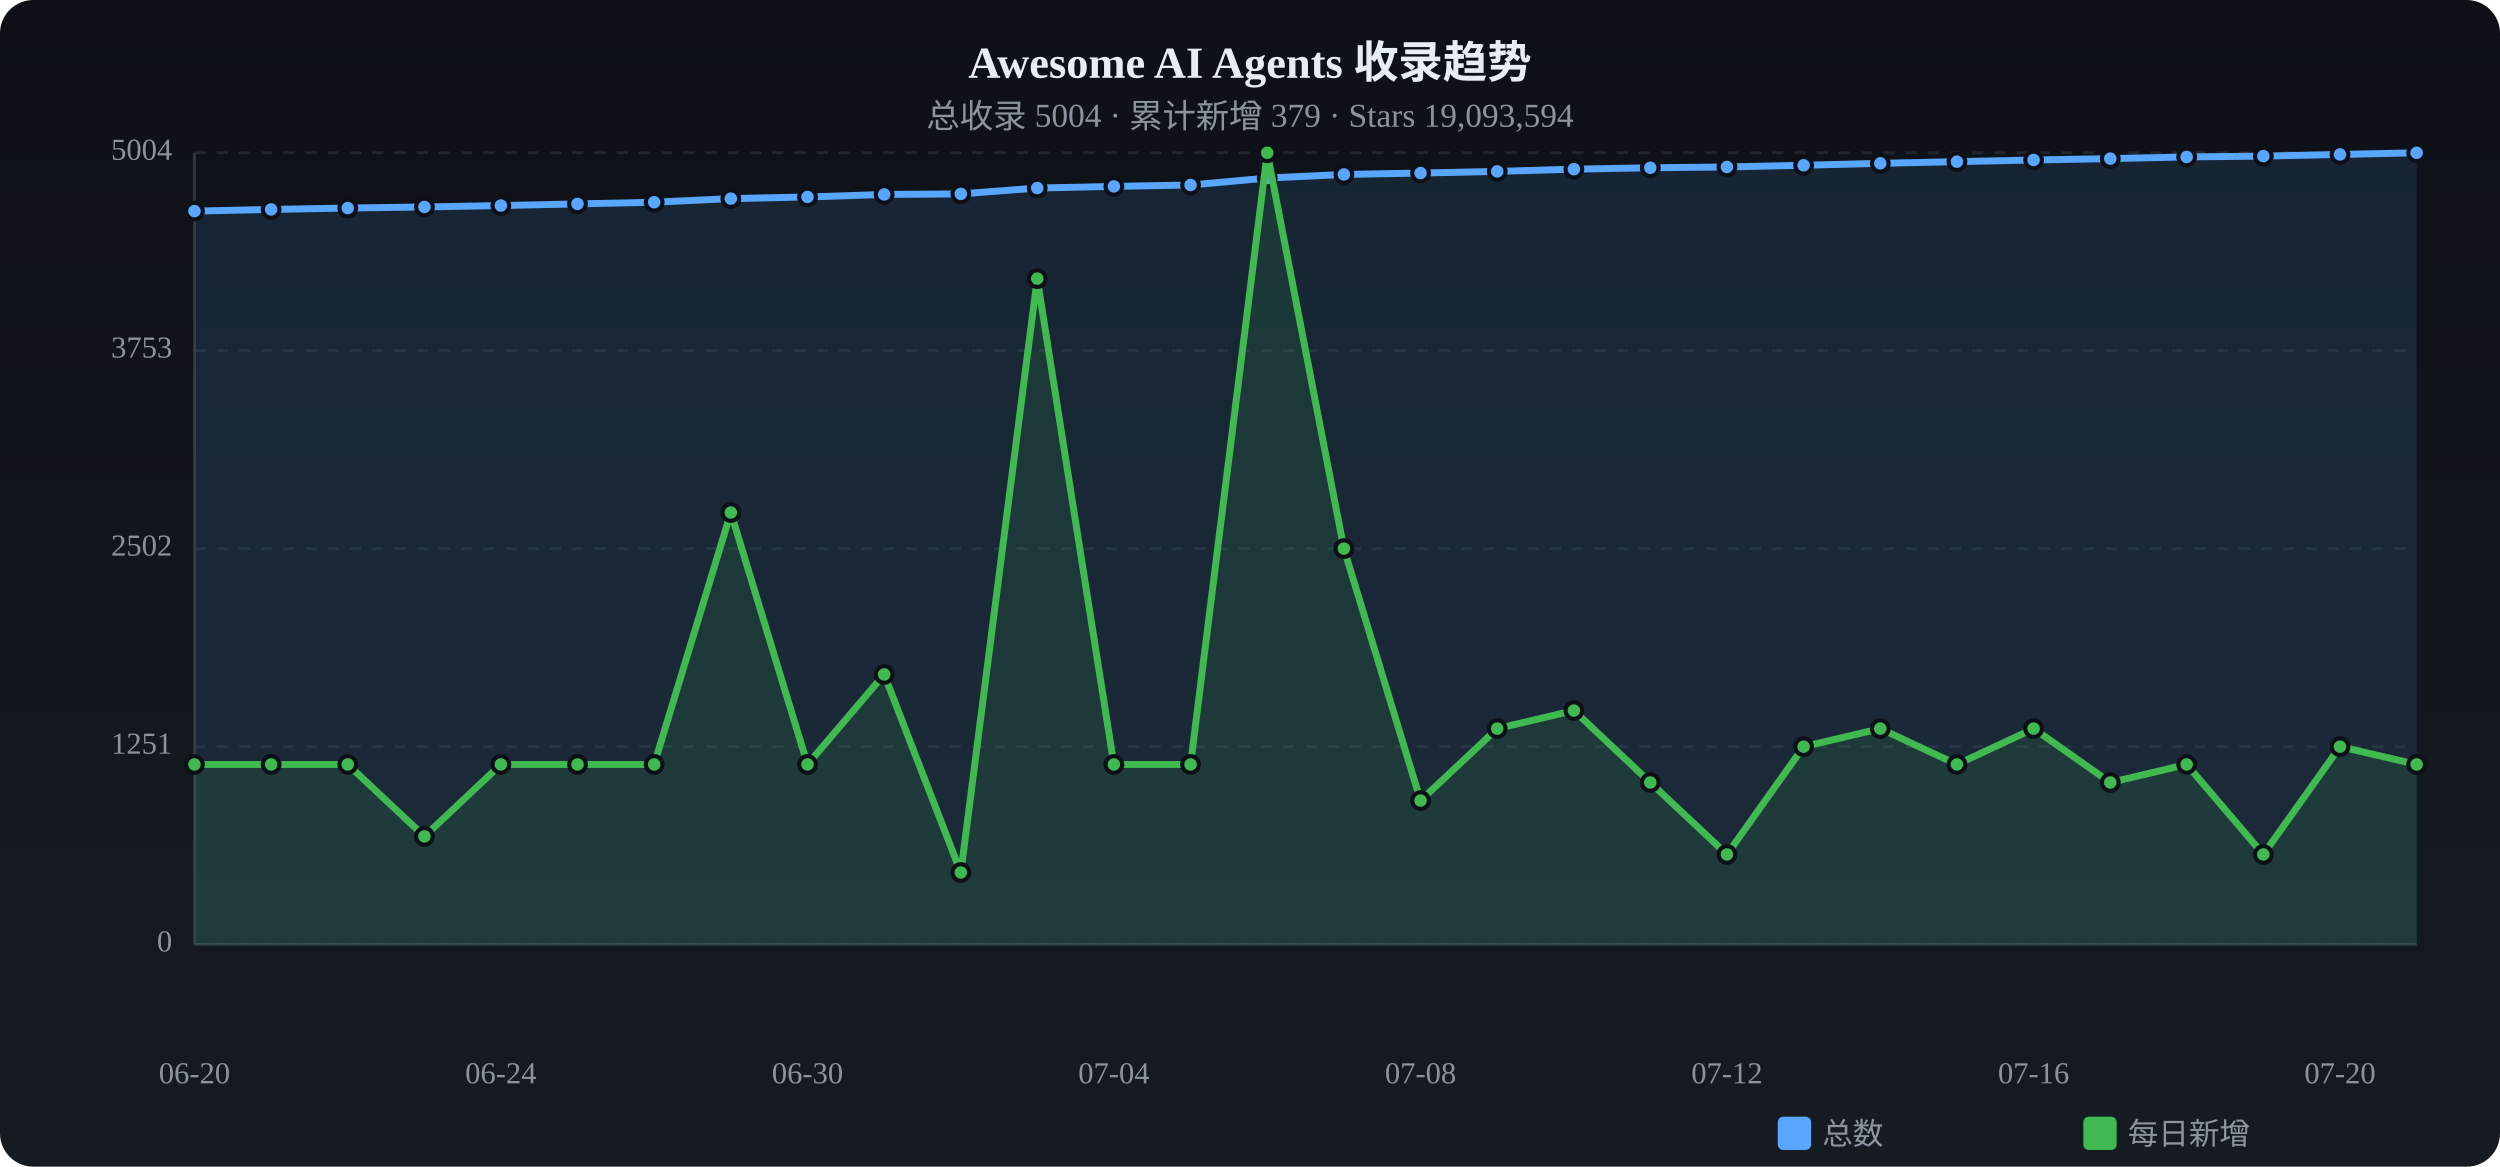
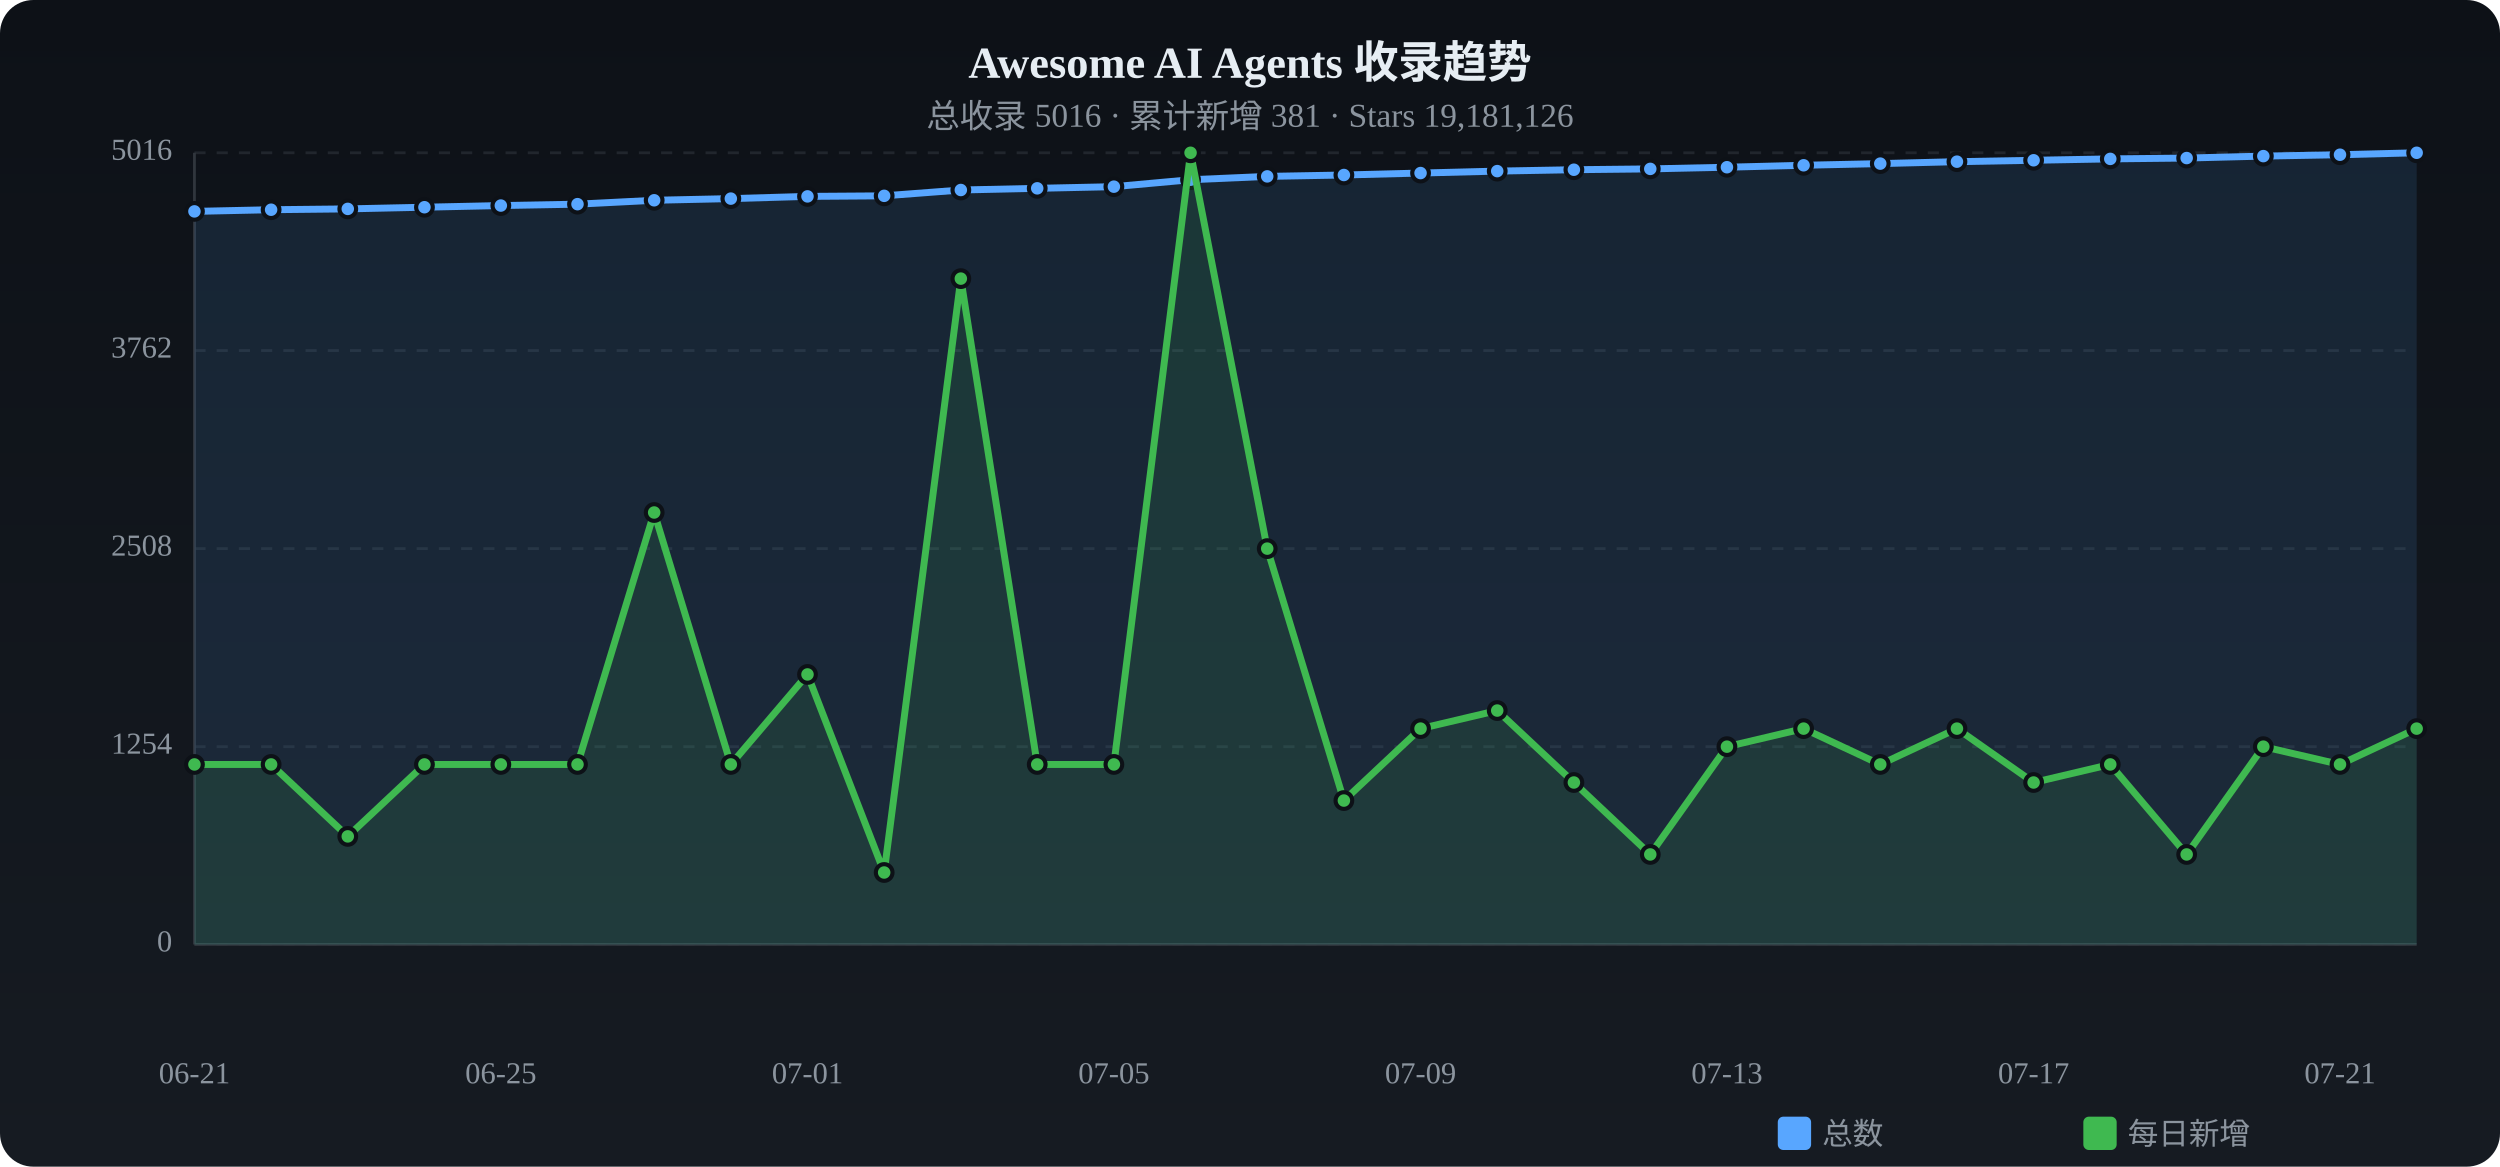
<svg xmlns="http://www.w3.org/2000/svg" viewBox="0 0 900 420" width="900" height="420">
  <defs>
    <linearGradient id="tbg" x1="0%" y1="0%" x2="0%" y2="100%">
      <stop offset="0%" stop-color="#0d1117" />
      <stop offset="100%" stop-color="#161b22" />
    </linearGradient>
  </defs>
  <rect width="900" height="420" rx="12" fill="url(#tbg)" />
  <text x="450.0" y="28" text-anchor="middle" fill="#e6edf3" font-size="16" font-weight="bold">Awesome AI Agents 收录趋势</text>
-   <text x="450.0" y="46" text-anchor="middle" fill="#8b949e" font-size="12">总收录 5004 · 累计新增 379 · Stars 19,093,594</text>
+   <text x="450.0" y="46" text-anchor="middle" fill="#8b949e" font-size="12">总收录 5016 · 累计新增 381 · Stars 19,181,126</text>
  <text x="62" y="340.0" text-anchor="end" fill="#8b949e" font-size="11" dominant-baseline="middle">0</text>
  <line x1="70" y1="340.0" x2="870" y2="340.0" stroke="#21262d" stroke-dasharray="4 4" />
-   <text x="62" y="268.8" text-anchor="end" fill="#8b949e" font-size="11" dominant-baseline="middle">1251</text>
+   <text x="62" y="268.8" text-anchor="end" fill="#8b949e" font-size="11" dominant-baseline="middle">1254</text>
  <line x1="70" y1="268.8" x2="870" y2="268.8" stroke="#21262d" stroke-dasharray="4 4" />
-   <text x="62" y="197.5" text-anchor="end" fill="#8b949e" font-size="11" dominant-baseline="middle">2502</text>
+   <text x="62" y="197.5" text-anchor="end" fill="#8b949e" font-size="11" dominant-baseline="middle">2508</text>
  <line x1="70" y1="197.5" x2="870" y2="197.5" stroke="#21262d" stroke-dasharray="4 4" />
-   <text x="62" y="126.2" text-anchor="end" fill="#8b949e" font-size="11" dominant-baseline="middle">3753</text>
+   <text x="62" y="126.2" text-anchor="end" fill="#8b949e" font-size="11" dominant-baseline="middle">3762</text>
  <line x1="70" y1="126.2" x2="870" y2="126.2" stroke="#21262d" stroke-dasharray="4 4" />
-   <text x="62" y="55.0" text-anchor="end" fill="#8b949e" font-size="11" dominant-baseline="middle">5004</text>
+   <text x="62" y="55.0" text-anchor="end" fill="#8b949e" font-size="11" dominant-baseline="middle">5016</text>
  <line x1="70" y1="55.0" x2="870" y2="55.0" stroke="#21262d" stroke-dasharray="4 4" />
  <line x1="70" y1="55" x2="70" y2="340" stroke="#30363d" />
  <line x1="70" y1="340" x2="870" y2="340" stroke="#30363d" />
-   <path d="M70.0,76.0 L97.6,75.4 L125.2,74.9 L152.8,74.5 L180.3,74.0 L207.9,73.4 L235.5,72.8 L263.1,71.5 L290.7,70.9 L318.3,70.0 L345.9,69.8 L373.4,67.7 L401.0,67.1 L428.6,66.6 L456.2,64.1 L483.8,62.8 L511.4,62.3 L539.0,61.7 L566.6,60.9 L594.1,60.4 L621.7,60.1 L649.3,59.5 L676.9,58.8 L704.5,58.2 L732.1,57.6 L759.7,57.1 L787.2,56.5 L814.8,56.2 L842.4,55.6 L870.0,55.0 L870.0,340 L70.0,340 Z" fill="#58a6ff" opacity="0.12" />
-   <polyline points="70.0,76.0 97.6,75.4 125.2,74.9 152.8,74.5 180.3,74.0 207.9,73.4 235.5,72.8 263.1,71.5 290.7,70.9 318.3,70.0 345.9,69.8 373.4,67.7 401.0,67.1 428.6,66.6 456.2,64.1 483.8,62.8 511.4,62.3 539.0,61.7 566.6,60.9 594.1,60.4 621.7,60.1 649.3,59.5 676.9,58.8 704.5,58.2 732.1,57.6 759.7,57.1 787.2,56.5 814.8,56.2 842.4,55.6 870.0,55.0" fill="none" stroke="#58a6ff" stroke-width="2.5" stroke-linecap="round" stroke-linejoin="round" />
-   <circle cx="70.0" cy="76.0" r="3" fill="#58a6ff" stroke="#0d1117" stroke-width="1.5" />
-   <circle cx="97.6" cy="75.4" r="3" fill="#58a6ff" stroke="#0d1117" stroke-width="1.5" />
-   <circle cx="125.2" cy="74.9" r="3" fill="#58a6ff" stroke="#0d1117" stroke-width="1.5" />
-   <circle cx="152.8" cy="74.5" r="3" fill="#58a6ff" stroke="#0d1117" stroke-width="1.5" />
+   <path d="M70.0,76.1 L97.6,75.5 L125.2,75.2 L152.8,74.6 L180.3,74.0 L207.9,73.5 L235.5,72.1 L263.1,71.5 L290.7,70.7 L318.3,70.5 L345.9,68.4 L373.4,67.8 L401.0,67.2 L428.6,64.7 L456.2,63.5 L483.8,63.0 L511.4,62.3 L539.0,61.6 L566.6,61.1 L594.1,60.8 L621.7,60.2 L649.3,59.5 L676.9,58.9 L704.5,58.2 L732.1,57.7 L759.7,57.2 L787.2,56.9 L814.8,56.2 L842.4,55.7 L870.0,55.0 L870.0,340 L70.0,340 Z" fill="#58a6ff" opacity="0.12" />
+   <polyline points="70.0,76.1 97.6,75.5 125.2,75.2 152.8,74.6 180.3,74.0 207.9,73.5 235.5,72.1 263.1,71.5 290.7,70.7 318.3,70.5 345.9,68.4 373.4,67.8 401.0,67.2 428.6,64.7 456.2,63.5 483.8,63.0 511.4,62.3 539.0,61.6 566.6,61.1 594.1,60.8 621.7,60.2 649.3,59.5 676.9,58.9 704.5,58.2 732.1,57.7 759.7,57.2 787.2,56.9 814.8,56.2 842.4,55.7 870.0,55.0" fill="none" stroke="#58a6ff" stroke-width="2.5" stroke-linecap="round" stroke-linejoin="round" />
+   <circle cx="70.0" cy="76.1" r="3" fill="#58a6ff" stroke="#0d1117" stroke-width="1.5" />
+   <circle cx="97.6" cy="75.5" r="3" fill="#58a6ff" stroke="#0d1117" stroke-width="1.5" />
+   <circle cx="125.2" cy="75.2" r="3" fill="#58a6ff" stroke="#0d1117" stroke-width="1.5" />
+   <circle cx="152.8" cy="74.6" r="3" fill="#58a6ff" stroke="#0d1117" stroke-width="1.5" />
  <circle cx="180.3" cy="74.0" r="3" fill="#58a6ff" stroke="#0d1117" stroke-width="1.5" />
-   <circle cx="207.9" cy="73.4" r="3" fill="#58a6ff" stroke="#0d1117" stroke-width="1.5" />
-   <circle cx="235.5" cy="72.8" r="3" fill="#58a6ff" stroke="#0d1117" stroke-width="1.5" />
+   <circle cx="207.9" cy="73.5" r="3" fill="#58a6ff" stroke="#0d1117" stroke-width="1.5" />
+   <circle cx="235.5" cy="72.1" r="3" fill="#58a6ff" stroke="#0d1117" stroke-width="1.5" />
  <circle cx="263.1" cy="71.5" r="3" fill="#58a6ff" stroke="#0d1117" stroke-width="1.5" />
-   <circle cx="290.7" cy="70.9" r="3" fill="#58a6ff" stroke="#0d1117" stroke-width="1.5" />
-   <circle cx="318.3" cy="70.0" r="3" fill="#58a6ff" stroke="#0d1117" stroke-width="1.5" />
-   <circle cx="345.9" cy="69.8" r="3" fill="#58a6ff" stroke="#0d1117" stroke-width="1.5" />
-   <circle cx="373.4" cy="67.7" r="3" fill="#58a6ff" stroke="#0d1117" stroke-width="1.5" />
-   <circle cx="401.0" cy="67.1" r="3" fill="#58a6ff" stroke="#0d1117" stroke-width="1.5" />
-   <circle cx="428.6" cy="66.6" r="3" fill="#58a6ff" stroke="#0d1117" stroke-width="1.5" />
-   <circle cx="456.2" cy="64.1" r="3" fill="#58a6ff" stroke="#0d1117" stroke-width="1.5" />
-   <circle cx="483.8" cy="62.8" r="3" fill="#58a6ff" stroke="#0d1117" stroke-width="1.5" />
+   <circle cx="290.7" cy="70.7" r="3" fill="#58a6ff" stroke="#0d1117" stroke-width="1.5" />
+   <circle cx="318.3" cy="70.5" r="3" fill="#58a6ff" stroke="#0d1117" stroke-width="1.5" />
+   <circle cx="345.9" cy="68.4" r="3" fill="#58a6ff" stroke="#0d1117" stroke-width="1.5" />
+   <circle cx="373.4" cy="67.8" r="3" fill="#58a6ff" stroke="#0d1117" stroke-width="1.5" />
+   <circle cx="401.0" cy="67.2" r="3" fill="#58a6ff" stroke="#0d1117" stroke-width="1.5" />
+   <circle cx="428.6" cy="64.7" r="3" fill="#58a6ff" stroke="#0d1117" stroke-width="1.5" />
+   <circle cx="456.2" cy="63.5" r="3" fill="#58a6ff" stroke="#0d1117" stroke-width="1.5" />
+   <circle cx="483.8" cy="63.0" r="3" fill="#58a6ff" stroke="#0d1117" stroke-width="1.5" />
  <circle cx="511.4" cy="62.3" r="3" fill="#58a6ff" stroke="#0d1117" stroke-width="1.5" />
-   <circle cx="539.0" cy="61.7" r="3" fill="#58a6ff" stroke="#0d1117" stroke-width="1.5" />
-   <circle cx="566.6" cy="60.9" r="3" fill="#58a6ff" stroke="#0d1117" stroke-width="1.5" />
-   <circle cx="594.1" cy="60.4" r="3" fill="#58a6ff" stroke="#0d1117" stroke-width="1.5" />
-   <circle cx="621.7" cy="60.1" r="3" fill="#58a6ff" stroke="#0d1117" stroke-width="1.5" />
+   <circle cx="539.0" cy="61.6" r="3" fill="#58a6ff" stroke="#0d1117" stroke-width="1.5" />
+   <circle cx="566.6" cy="61.1" r="3" fill="#58a6ff" stroke="#0d1117" stroke-width="1.5" />
+   <circle cx="594.1" cy="60.8" r="3" fill="#58a6ff" stroke="#0d1117" stroke-width="1.5" />
+   <circle cx="621.7" cy="60.2" r="3" fill="#58a6ff" stroke="#0d1117" stroke-width="1.5" />
  <circle cx="649.3" cy="59.5" r="3" fill="#58a6ff" stroke="#0d1117" stroke-width="1.5" />
-   <circle cx="676.9" cy="58.8" r="3" fill="#58a6ff" stroke="#0d1117" stroke-width="1.5" />
+   <circle cx="676.9" cy="58.9" r="3" fill="#58a6ff" stroke="#0d1117" stroke-width="1.5" />
  <circle cx="704.5" cy="58.2" r="3" fill="#58a6ff" stroke="#0d1117" stroke-width="1.5" />
-   <circle cx="732.1" cy="57.6" r="3" fill="#58a6ff" stroke="#0d1117" stroke-width="1.5" />
-   <circle cx="759.7" cy="57.1" r="3" fill="#58a6ff" stroke="#0d1117" stroke-width="1.5" />
-   <circle cx="787.2" cy="56.5" r="3" fill="#58a6ff" stroke="#0d1117" stroke-width="1.5" />
+   <circle cx="732.1" cy="57.7" r="3" fill="#58a6ff" stroke="#0d1117" stroke-width="1.5" />
+   <circle cx="759.7" cy="57.2" r="3" fill="#58a6ff" stroke="#0d1117" stroke-width="1.5" />
+   <circle cx="787.2" cy="56.9" r="3" fill="#58a6ff" stroke="#0d1117" stroke-width="1.5" />
  <circle cx="814.8" cy="56.2" r="3" fill="#58a6ff" stroke="#0d1117" stroke-width="1.5" />
-   <circle cx="842.4" cy="55.6" r="3" fill="#58a6ff" stroke="#0d1117" stroke-width="1.5" />
+   <circle cx="842.4" cy="55.7" r="3" fill="#58a6ff" stroke="#0d1117" stroke-width="1.5" />
  <circle cx="870.0" cy="55.0" r="3" fill="#58a6ff" stroke="#0d1117" stroke-width="1.5" />
-   <path d="M70.0,275.2 L97.6,275.2 L125.2,275.2 L152.8,301.1 L180.3,275.2 L207.9,275.2 L235.5,275.2 L263.1,184.5 L290.7,275.2 L318.3,242.8 L345.9,314.1 L373.4,100.3 L401.0,275.2 L428.6,275.2 L456.2,55.0 L483.8,197.5 L511.4,288.2 L539.0,262.3 L566.6,255.8 L594.1,281.7 L621.7,307.6 L649.3,268.8 L676.9,262.3 L704.5,275.2 L732.1,262.3 L759.7,281.7 L787.2,275.2 L814.8,307.6 L842.4,268.8 L870.0,275.2 L870.0,340 L70.0,340 Z" fill="#3fb950" opacity="0.12" />
-   <polyline points="70.0,275.2 97.6,275.2 125.2,275.2 152.8,301.1 180.3,275.2 207.9,275.2 235.5,275.2 263.1,184.5 290.7,275.2 318.3,242.8 345.9,314.1 373.4,100.3 401.0,275.2 428.6,275.2 456.2,55.0 483.8,197.5 511.4,288.2 539.0,262.3 566.6,255.8 594.1,281.7 621.7,307.6 649.3,268.8 676.9,262.3 704.5,275.2 732.1,262.3 759.7,281.7 787.2,275.2 814.8,307.6 842.4,268.8 870.0,275.2" fill="none" stroke="#3fb950" stroke-width="2.5" stroke-linecap="round" stroke-linejoin="round" />
+   <path d="M70.0,275.2 L97.6,275.2 L125.2,301.1 L152.8,275.2 L180.3,275.2 L207.9,275.2 L235.5,184.5 L263.1,275.2 L290.7,242.8 L318.3,314.1 L345.9,100.3 L373.4,275.2 L401.0,275.2 L428.6,55.0 L456.2,197.5 L483.8,288.2 L511.4,262.3 L539.0,255.8 L566.6,281.7 L594.1,307.6 L621.7,268.8 L649.3,262.3 L676.9,275.2 L704.5,262.3 L732.1,281.7 L759.7,275.2 L787.2,307.6 L814.8,268.8 L842.4,275.2 L870.0,262.3 L870.0,340 L70.0,340 Z" fill="#3fb950" opacity="0.12" />
+   <polyline points="70.0,275.2 97.6,275.2 125.2,301.1 152.8,275.2 180.3,275.2 207.9,275.2 235.5,184.5 263.1,275.2 290.7,242.8 318.3,314.1 345.9,100.3 373.4,275.2 401.0,275.2 428.6,55.0 456.2,197.5 483.8,288.2 511.4,262.3 539.0,255.8 566.6,281.7 594.1,307.6 621.7,268.8 649.3,262.3 676.9,275.2 704.5,262.3 732.1,281.7 759.7,275.2 787.2,307.6 814.8,268.8 842.4,275.2 870.0,262.3" fill="none" stroke="#3fb950" stroke-width="2.5" stroke-linecap="round" stroke-linejoin="round" />
  <circle cx="70.0" cy="275.2" r="3" fill="#3fb950" stroke="#0d1117" stroke-width="1.5" />
  <circle cx="97.6" cy="275.2" r="3" fill="#3fb950" stroke="#0d1117" stroke-width="1.5" />
-   <circle cx="125.2" cy="275.2" r="3" fill="#3fb950" stroke="#0d1117" stroke-width="1.5" />
-   <circle cx="152.8" cy="301.1" r="3" fill="#3fb950" stroke="#0d1117" stroke-width="1.5" />
+   <circle cx="125.2" cy="301.1" r="3" fill="#3fb950" stroke="#0d1117" stroke-width="1.5" />
+   <circle cx="152.8" cy="275.2" r="3" fill="#3fb950" stroke="#0d1117" stroke-width="1.5" />
  <circle cx="180.3" cy="275.2" r="3" fill="#3fb950" stroke="#0d1117" stroke-width="1.5" />
  <circle cx="207.9" cy="275.2" r="3" fill="#3fb950" stroke="#0d1117" stroke-width="1.5" />
-   <circle cx="235.5" cy="275.2" r="3" fill="#3fb950" stroke="#0d1117" stroke-width="1.5" />
-   <circle cx="263.1" cy="184.5" r="3" fill="#3fb950" stroke="#0d1117" stroke-width="1.5" />
-   <circle cx="290.7" cy="275.2" r="3" fill="#3fb950" stroke="#0d1117" stroke-width="1.5" />
-   <circle cx="318.3" cy="242.8" r="3" fill="#3fb950" stroke="#0d1117" stroke-width="1.5" />
-   <circle cx="345.9" cy="314.1" r="3" fill="#3fb950" stroke="#0d1117" stroke-width="1.5" />
-   <circle cx="373.4" cy="100.3" r="3" fill="#3fb950" stroke="#0d1117" stroke-width="1.5" />
+   <circle cx="235.5" cy="184.5" r="3" fill="#3fb950" stroke="#0d1117" stroke-width="1.5" />
+   <circle cx="263.1" cy="275.2" r="3" fill="#3fb950" stroke="#0d1117" stroke-width="1.5" />
+   <circle cx="290.7" cy="242.8" r="3" fill="#3fb950" stroke="#0d1117" stroke-width="1.5" />
+   <circle cx="318.3" cy="314.1" r="3" fill="#3fb950" stroke="#0d1117" stroke-width="1.5" />
+   <circle cx="345.9" cy="100.3" r="3" fill="#3fb950" stroke="#0d1117" stroke-width="1.5" />
+   <circle cx="373.4" cy="275.2" r="3" fill="#3fb950" stroke="#0d1117" stroke-width="1.5" />
  <circle cx="401.0" cy="275.2" r="3" fill="#3fb950" stroke="#0d1117" stroke-width="1.5" />
-   <circle cx="428.6" cy="275.2" r="3" fill="#3fb950" stroke="#0d1117" stroke-width="1.5" />
-   <circle cx="456.2" cy="55.0" r="3" fill="#3fb950" stroke="#0d1117" stroke-width="1.5" />
-   <circle cx="483.8" cy="197.5" r="3" fill="#3fb950" stroke="#0d1117" stroke-width="1.5" />
-   <circle cx="511.4" cy="288.2" r="3" fill="#3fb950" stroke="#0d1117" stroke-width="1.5" />
-   <circle cx="539.0" cy="262.3" r="3" fill="#3fb950" stroke="#0d1117" stroke-width="1.5" />
-   <circle cx="566.6" cy="255.8" r="3" fill="#3fb950" stroke="#0d1117" stroke-width="1.5" />
-   <circle cx="594.1" cy="281.7" r="3" fill="#3fb950" stroke="#0d1117" stroke-width="1.5" />
-   <circle cx="621.7" cy="307.6" r="3" fill="#3fb950" stroke="#0d1117" stroke-width="1.5" />
-   <circle cx="649.3" cy="268.8" r="3" fill="#3fb950" stroke="#0d1117" stroke-width="1.5" />
-   <circle cx="676.9" cy="262.3" r="3" fill="#3fb950" stroke="#0d1117" stroke-width="1.5" />
-   <circle cx="704.5" cy="275.2" r="3" fill="#3fb950" stroke="#0d1117" stroke-width="1.5" />
-   <circle cx="732.1" cy="262.3" r="3" fill="#3fb950" stroke="#0d1117" stroke-width="1.5" />
-   <circle cx="759.7" cy="281.7" r="3" fill="#3fb950" stroke="#0d1117" stroke-width="1.5" />
-   <circle cx="787.2" cy="275.2" r="3" fill="#3fb950" stroke="#0d1117" stroke-width="1.5" />
-   <circle cx="814.8" cy="307.6" r="3" fill="#3fb950" stroke="#0d1117" stroke-width="1.5" />
-   <circle cx="842.4" cy="268.8" r="3" fill="#3fb950" stroke="#0d1117" stroke-width="1.5" />
-   <circle cx="870.0" cy="275.2" r="3" fill="#3fb950" stroke="#0d1117" stroke-width="1.5" />
-   <text x="70.0" y="390" text-anchor="middle" fill="#8b949e" font-size="11">06-20</text>
-   <text x="180.3" y="390" text-anchor="middle" fill="#8b949e" font-size="11">06-24</text>
-   <text x="290.7" y="390" text-anchor="middle" fill="#8b949e" font-size="11">06-30</text>
-   <text x="401.0" y="390" text-anchor="middle" fill="#8b949e" font-size="11">07-04</text>
-   <text x="511.4" y="390" text-anchor="middle" fill="#8b949e" font-size="11">07-08</text>
-   <text x="621.7" y="390" text-anchor="middle" fill="#8b949e" font-size="11">07-12</text>
-   <text x="732.1" y="390" text-anchor="middle" fill="#8b949e" font-size="11">07-16</text>
-   <text x="842.4" y="390" text-anchor="middle" fill="#8b949e" font-size="11">07-20</text>
+   <circle cx="428.6" cy="55.0" r="3" fill="#3fb950" stroke="#0d1117" stroke-width="1.5" />
+   <circle cx="456.2" cy="197.5" r="3" fill="#3fb950" stroke="#0d1117" stroke-width="1.5" />
+   <circle cx="483.8" cy="288.2" r="3" fill="#3fb950" stroke="#0d1117" stroke-width="1.5" />
+   <circle cx="511.4" cy="262.3" r="3" fill="#3fb950" stroke="#0d1117" stroke-width="1.5" />
+   <circle cx="539.0" cy="255.8" r="3" fill="#3fb950" stroke="#0d1117" stroke-width="1.5" />
+   <circle cx="566.6" cy="281.7" r="3" fill="#3fb950" stroke="#0d1117" stroke-width="1.5" />
+   <circle cx="594.1" cy="307.6" r="3" fill="#3fb950" stroke="#0d1117" stroke-width="1.5" />
+   <circle cx="621.7" cy="268.8" r="3" fill="#3fb950" stroke="#0d1117" stroke-width="1.5" />
+   <circle cx="649.3" cy="262.3" r="3" fill="#3fb950" stroke="#0d1117" stroke-width="1.5" />
+   <circle cx="676.9" cy="275.2" r="3" fill="#3fb950" stroke="#0d1117" stroke-width="1.5" />
+   <circle cx="704.5" cy="262.3" r="3" fill="#3fb950" stroke="#0d1117" stroke-width="1.5" />
+   <circle cx="732.1" cy="281.7" r="3" fill="#3fb950" stroke="#0d1117" stroke-width="1.5" />
+   <circle cx="759.7" cy="275.2" r="3" fill="#3fb950" stroke="#0d1117" stroke-width="1.5" />
+   <circle cx="787.2" cy="307.6" r="3" fill="#3fb950" stroke="#0d1117" stroke-width="1.5" />
+   <circle cx="814.8" cy="268.8" r="3" fill="#3fb950" stroke="#0d1117" stroke-width="1.5" />
+   <circle cx="842.4" cy="275.2" r="3" fill="#3fb950" stroke="#0d1117" stroke-width="1.5" />
+   <circle cx="870.0" cy="262.3" r="3" fill="#3fb950" stroke="#0d1117" stroke-width="1.5" />
+   <text x="70.0" y="390" text-anchor="middle" fill="#8b949e" font-size="11">06-21</text>
+   <text x="180.3" y="390" text-anchor="middle" fill="#8b949e" font-size="11">06-25</text>
+   <text x="290.7" y="390" text-anchor="middle" fill="#8b949e" font-size="11">07-01</text>
+   <text x="401.0" y="390" text-anchor="middle" fill="#8b949e" font-size="11">07-05</text>
+   <text x="511.4" y="390" text-anchor="middle" fill="#8b949e" font-size="11">07-09</text>
+   <text x="621.7" y="390" text-anchor="middle" fill="#8b949e" font-size="11">07-13</text>
+   <text x="732.1" y="390" text-anchor="middle" fill="#8b949e" font-size="11">07-17</text>
+   <text x="842.4" y="390" text-anchor="middle" fill="#8b949e" font-size="11">07-21</text>
  <rect x="640" y="402" width="12" height="12" rx="2" fill="#58a6ff" />
  <text x="656" y="412" fill="#8b949e" font-size="11">总数</text>
  <rect x="750" y="402" width="12" height="12" rx="2" fill="#3fb950" />
  <text x="766" y="412" fill="#8b949e" font-size="11">每日新增</text>
</svg>
